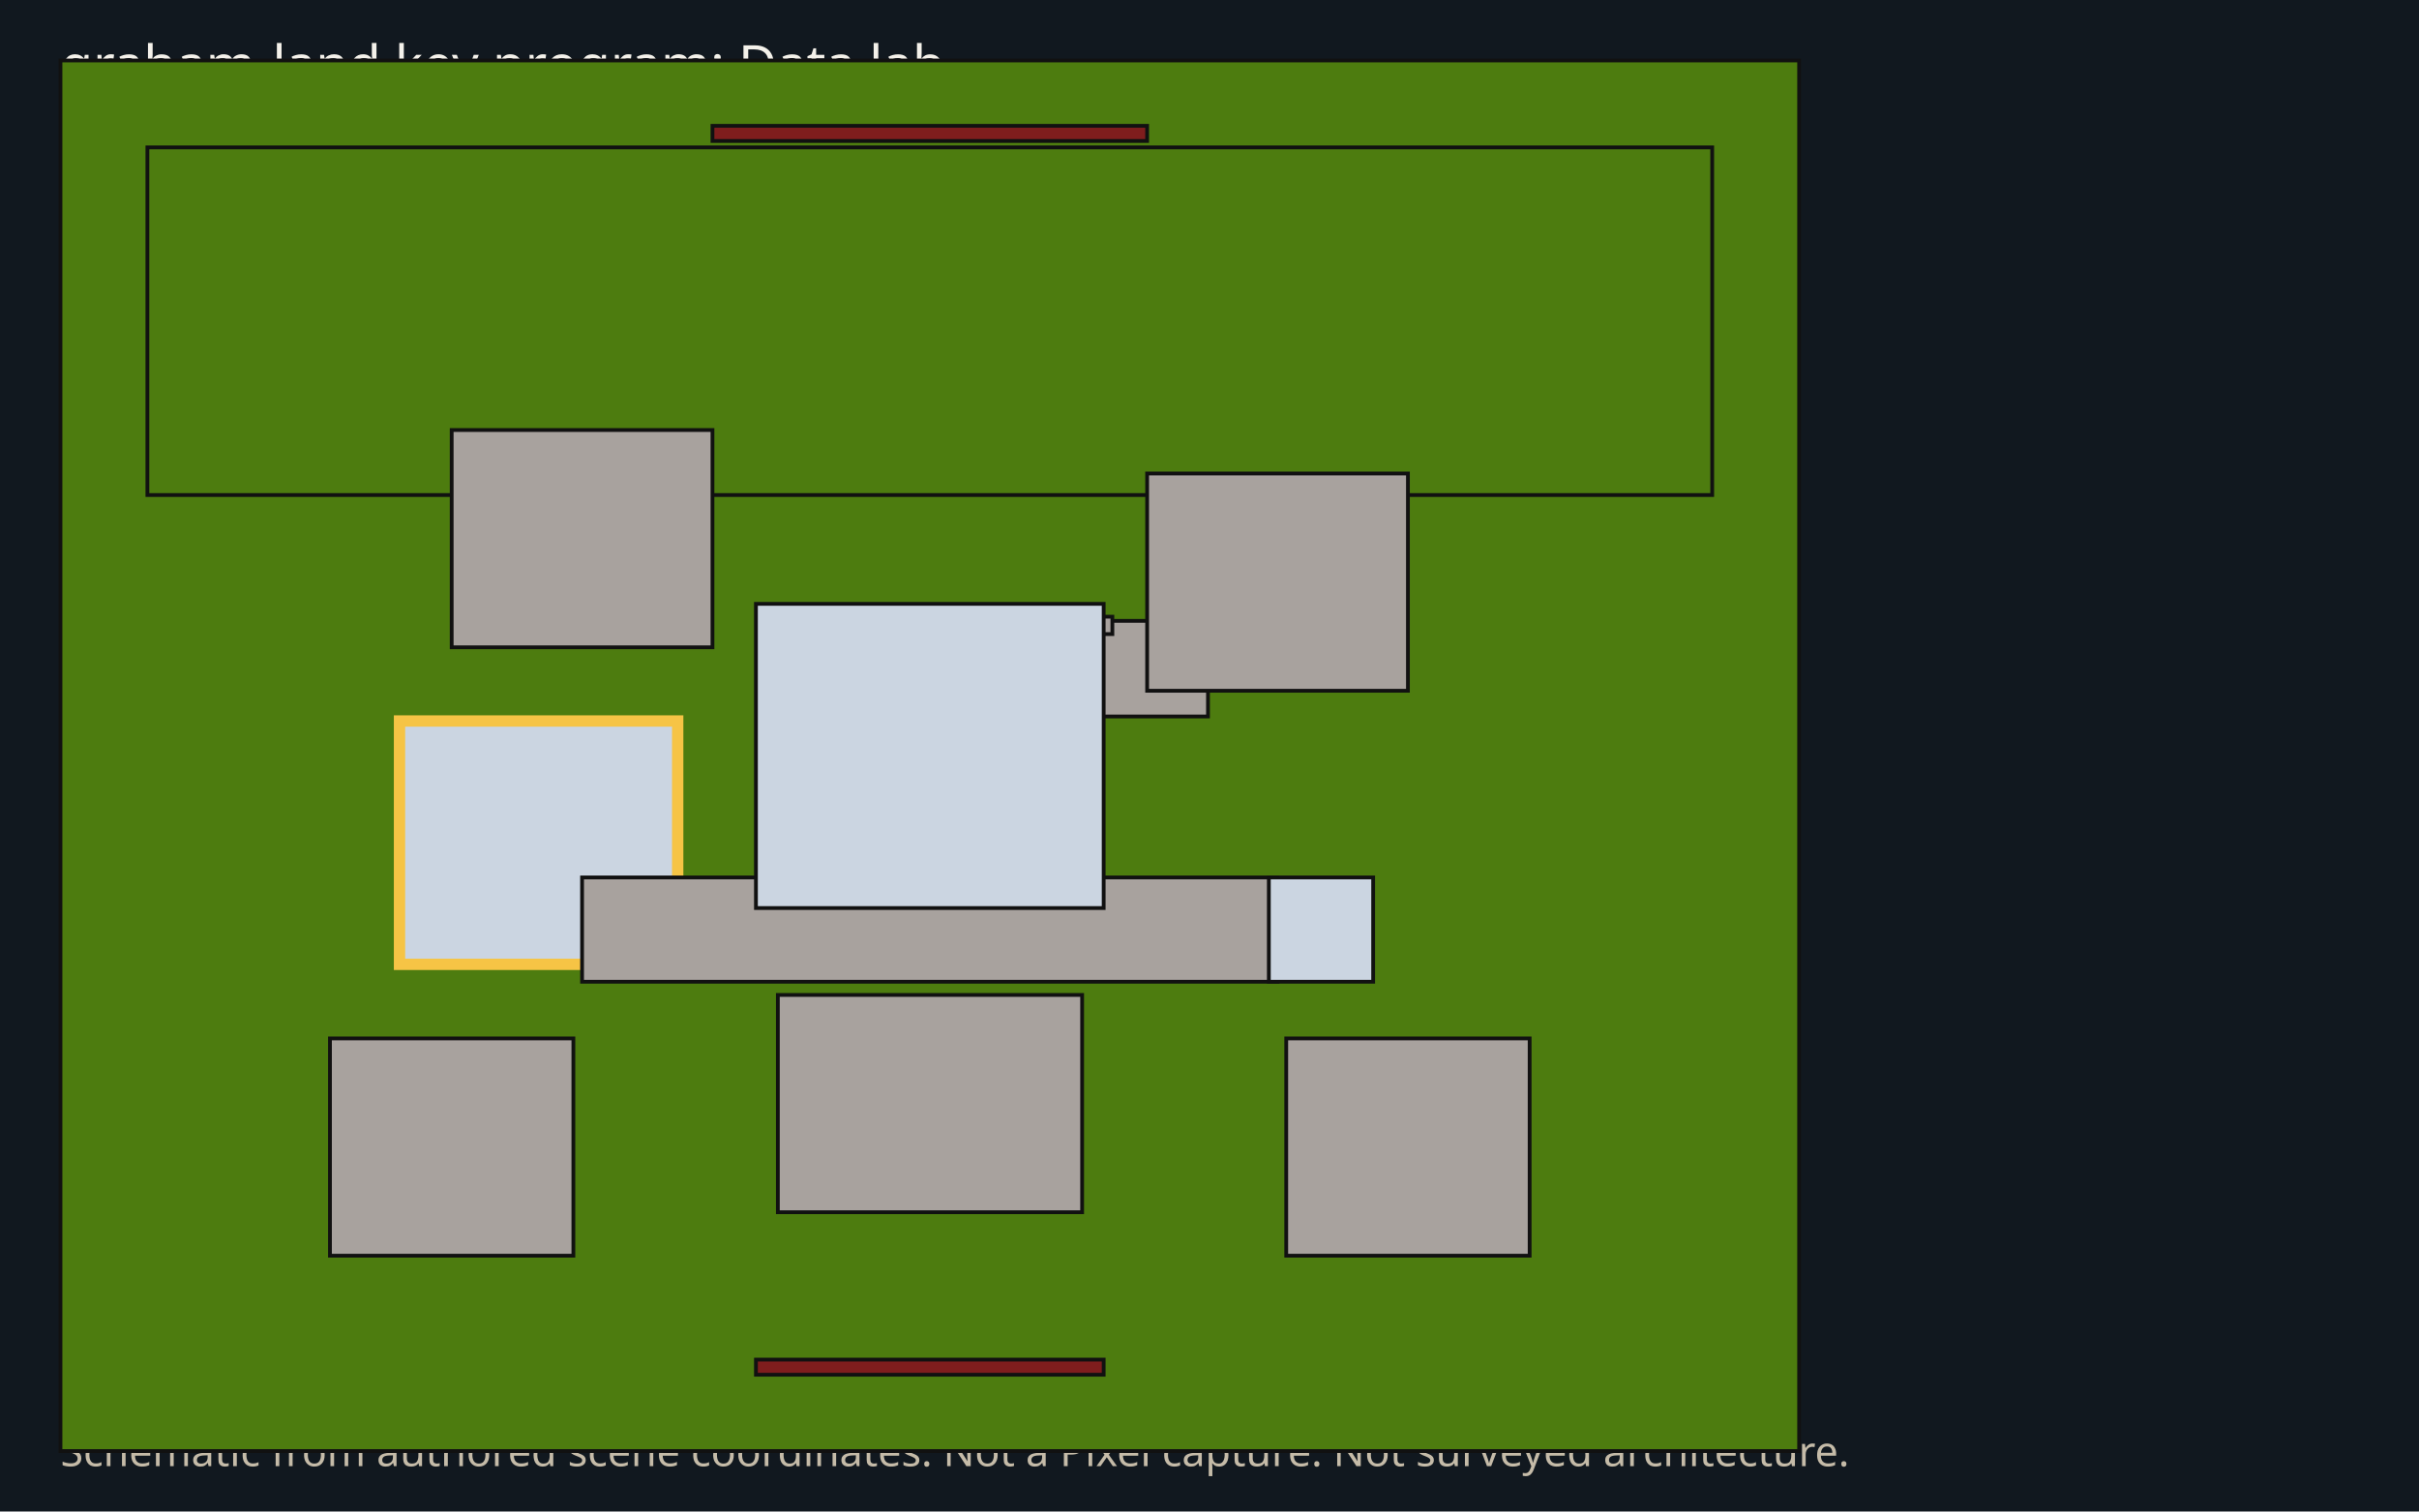
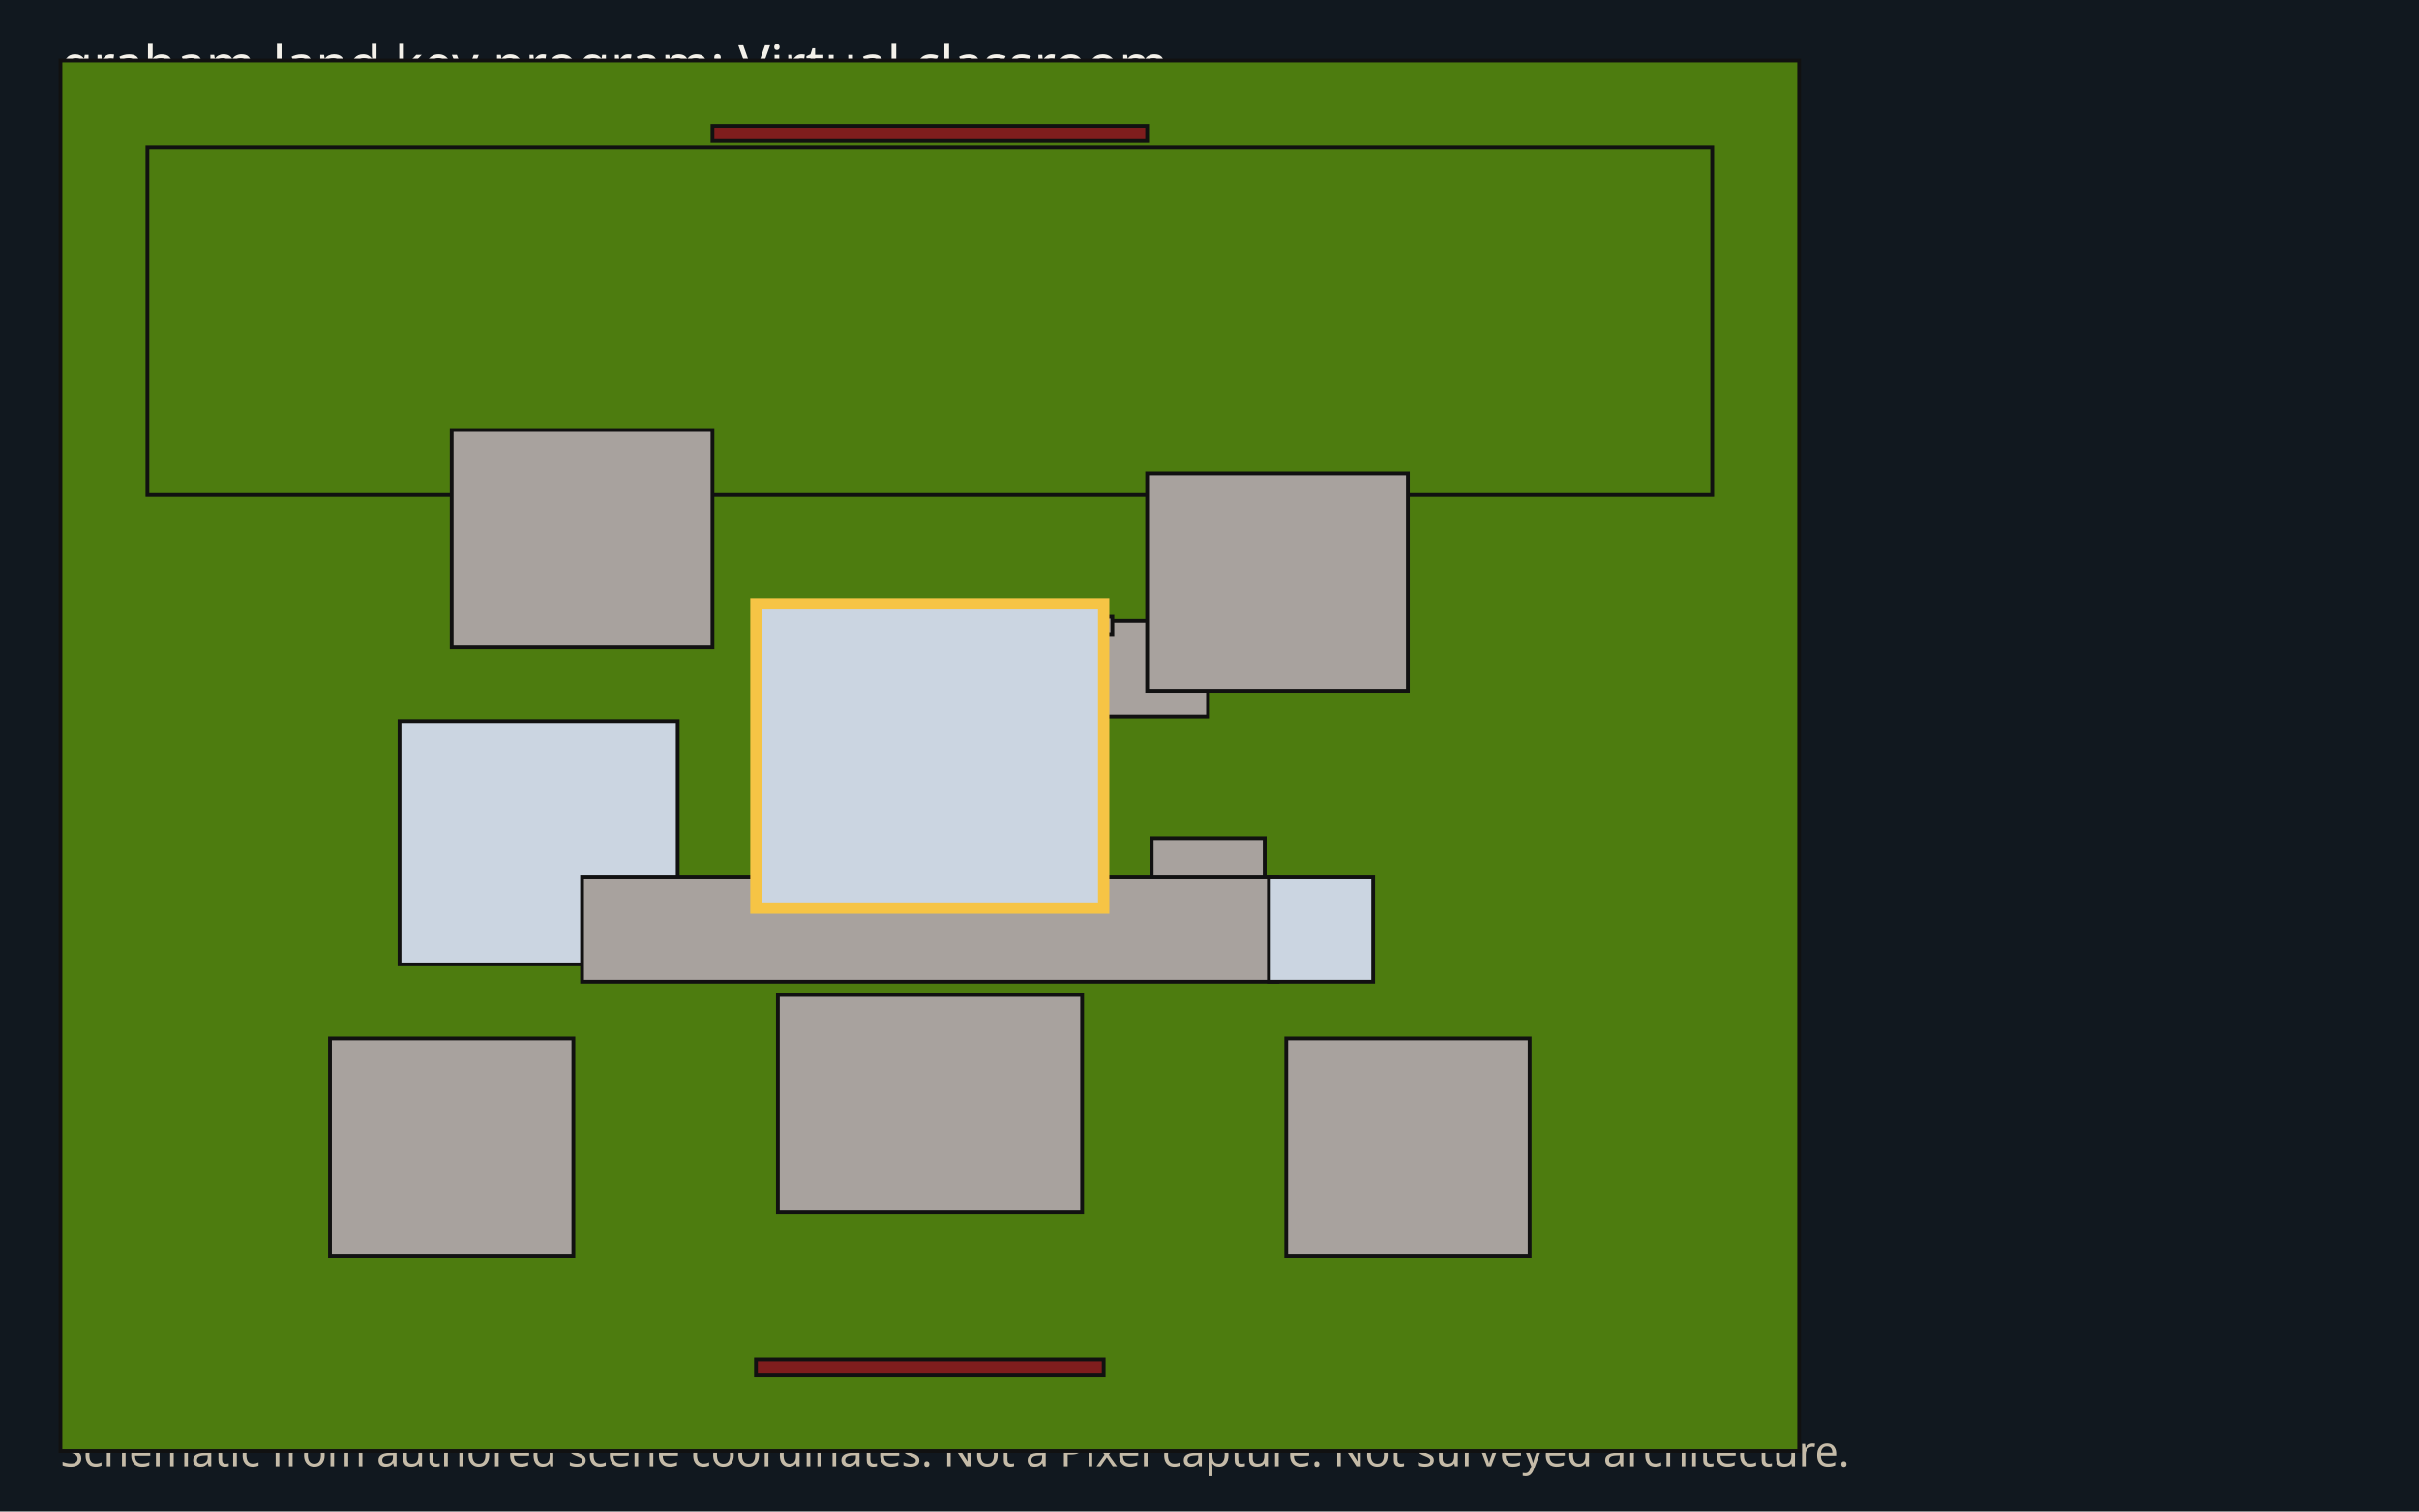
<svg xmlns="http://www.w3.org/2000/svg" width="640" height="400" viewBox="0 0 640 400">
  <rect width="100%" height="100%" fill="#11181f" />
-   <text x="16" y="22" fill="#f4f1ea" font-family="system-ui,sans-serif" font-size="14">graham-land key program: Data lab</text>
+   <text x="16" y="22" fill="#f4f1ea" font-family="system-ui,sans-serif" font-size="14">graham-land key program: Virtual classroom</text>
  <text x="16" y="388" fill="#c5bba8" font-family="system-ui,sans-serif" font-size="11">Schematic from authored scene coordinates. Not a Pixel capture. Not surveyed architecture.</text>
  <rect x="16.0" y="16.0" width="460.0" height="368.0" fill="#4d7c0f" stroke="#111" stroke-width="1" />
  <rect x="39.0" y="39.0" width="414.0" height="92.0" fill="#4d7c0f" stroke="#111" stroke-width="1" />
  <rect x="200.0" y="359.8" width="92.0" height="4.0" fill="#7f1d1d" stroke="#111" stroke-width="1" />
  <rect x="188.5" y="33.3" width="115.0" height="4.0" fill="#7f1d1d" stroke="#111" stroke-width="1" />
  <rect x="287.4" y="164.3" width="32.2" height="25.3" fill="#a8a29e" stroke="#111" stroke-width="1" />
+   <rect x="304.7" y="221.8" width="29.9" height="25.3" fill="#a8a29e" stroke="#111" stroke-width="1" />
  <rect x="289.7" y="163.2" width="4.6" height="4.6" fill="#a8a29e" stroke="#111" stroke-width="1" />
  <rect x="119.5" y="113.8" width="69.0" height="57.5" fill="#a8a29e" stroke="#111" stroke-width="1" />
  <rect x="303.5" y="125.3" width="69.0" height="57.5" fill="#a8a29e" stroke="#111" stroke-width="1" />
-   <rect x="105.7" y="190.8" width="73.6" height="64.4" fill="#cbd5e1" stroke="#f6c445" stroke-width="3" />
+   <rect x="105.7" y="190.8" width="73.6" height="64.4" fill="#cbd5e1" stroke="#111" stroke-width="1" />
  <rect x="205.8" y="263.3" width="80.5" height="57.5" fill="#a8a29e" stroke="#111" stroke-width="1" />
  <rect x="87.3" y="274.8" width="64.4" height="57.5" fill="#a8a29e" stroke="#111" stroke-width="1" />
  <rect x="154.0" y="232.2" width="184.0" height="27.6" fill="#a8a29e" stroke="#111" stroke-width="1" />
-   <rect x="200.0" y="159.8" width="92.0" height="80.5" fill="#cbd5e1" stroke="#111" stroke-width="1" />
+   <rect x="200.0" y="159.8" width="92.0" height="80.5" fill="#cbd5e1" stroke="#f6c445" stroke-width="3" />
  <rect x="340.3" y="274.8" width="64.4" height="57.5" fill="#a8a29e" stroke="#111" stroke-width="1" />
  <rect x="335.7" y="232.2" width="27.6" height="27.6" fill="#cbd5e1" stroke="#111" stroke-width="1" />
</svg>
